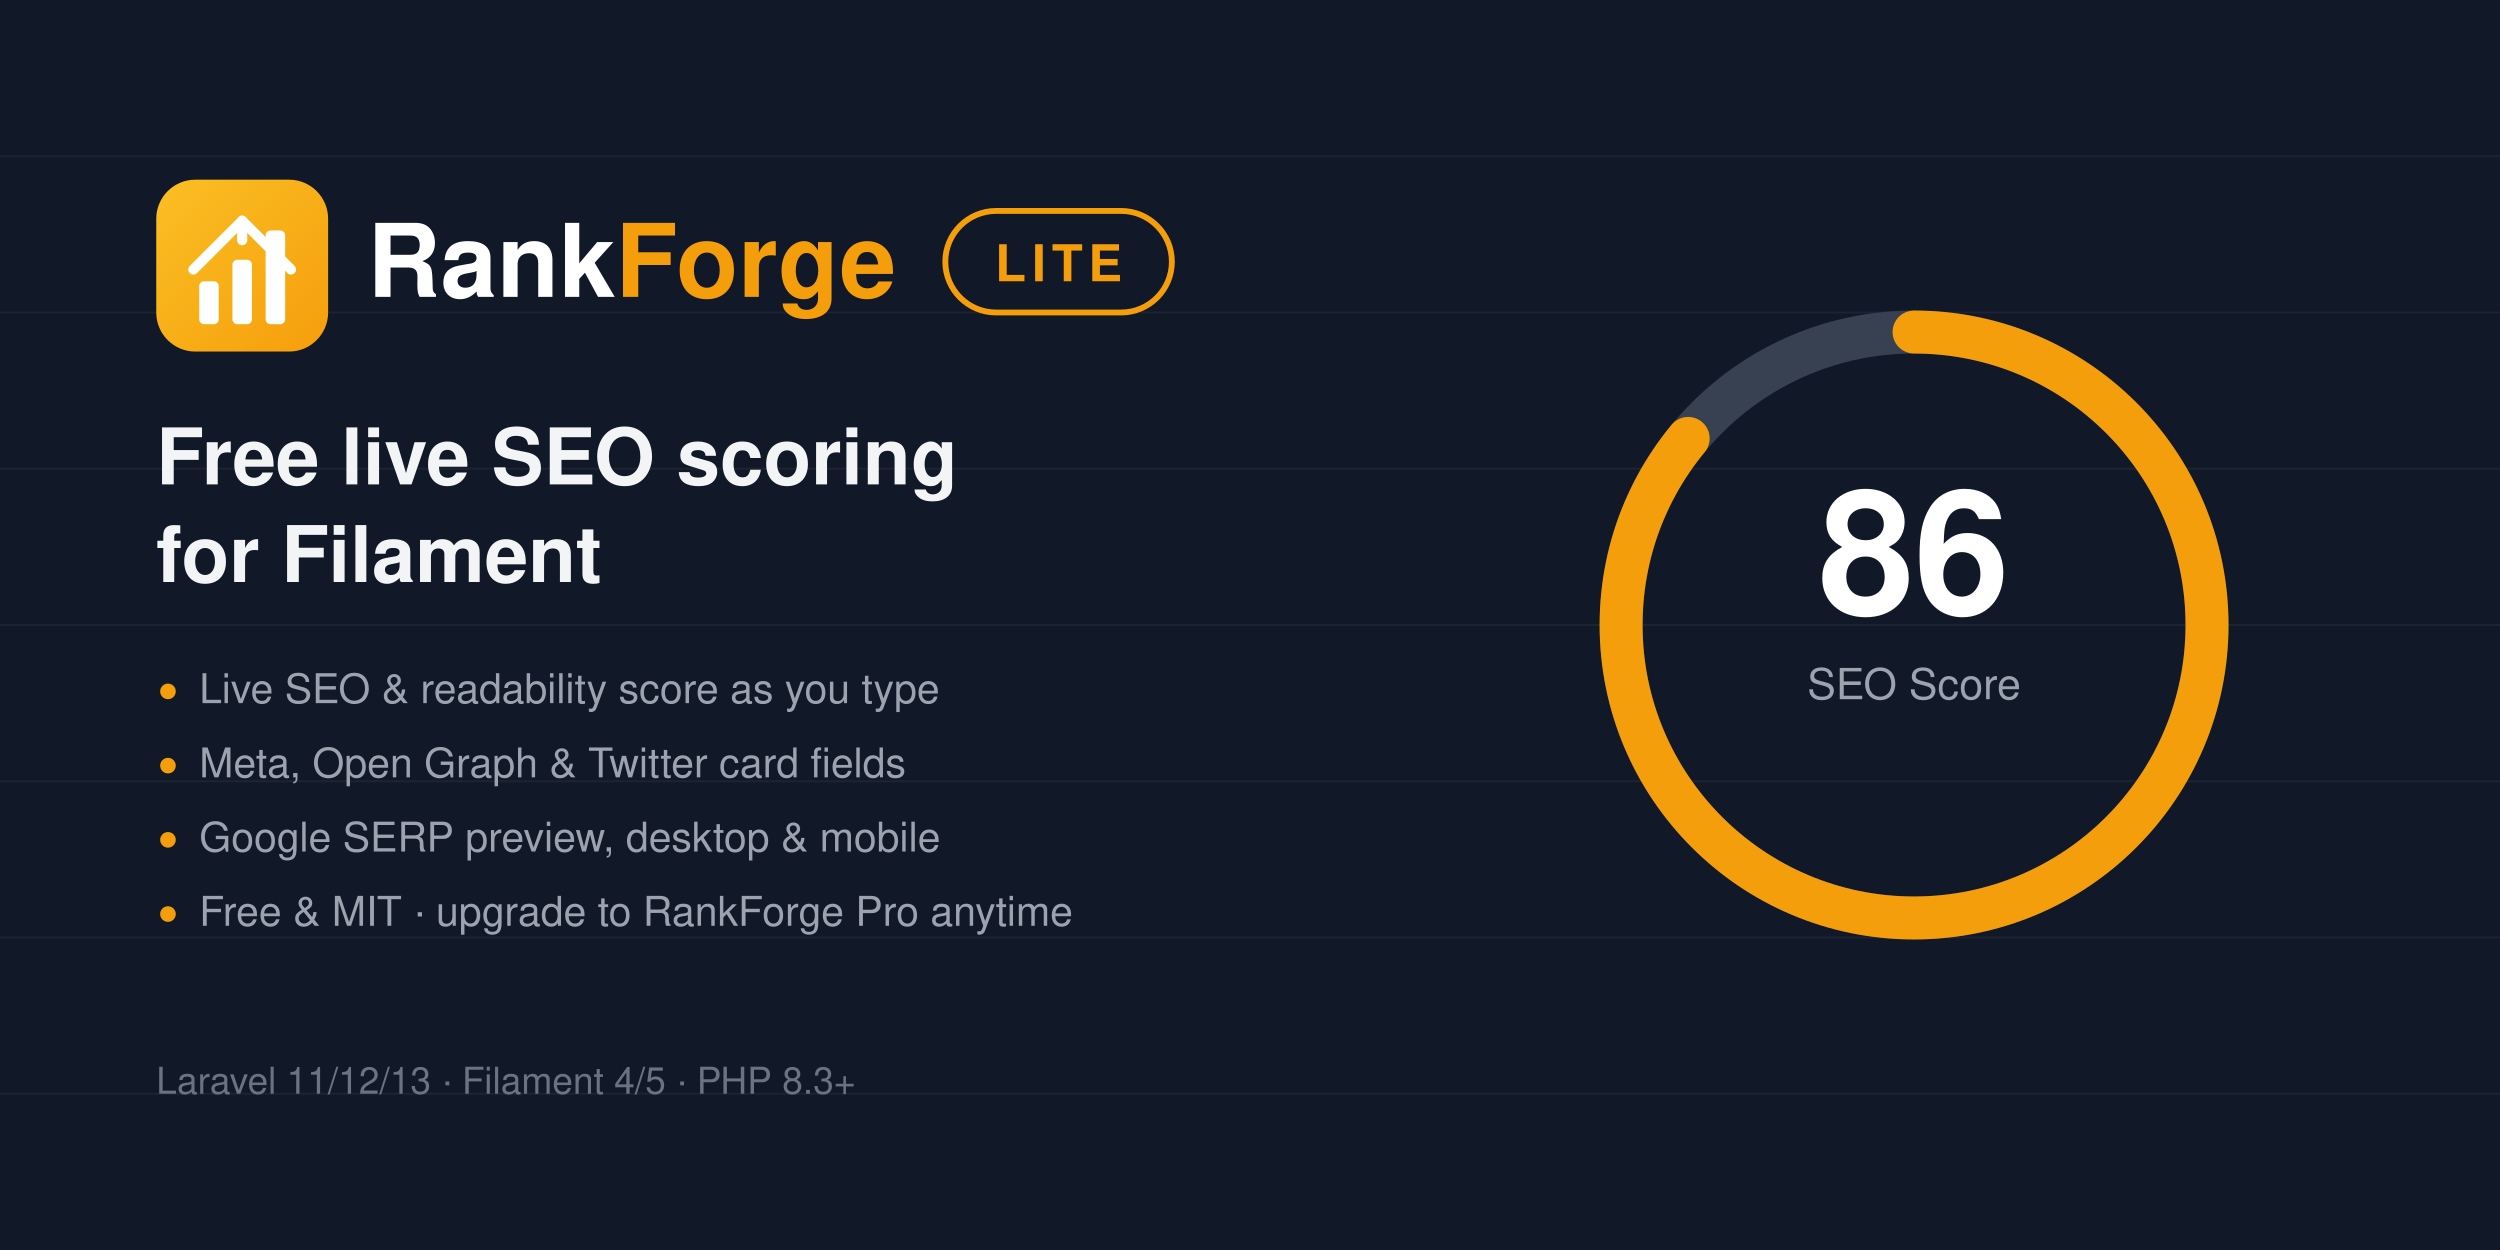
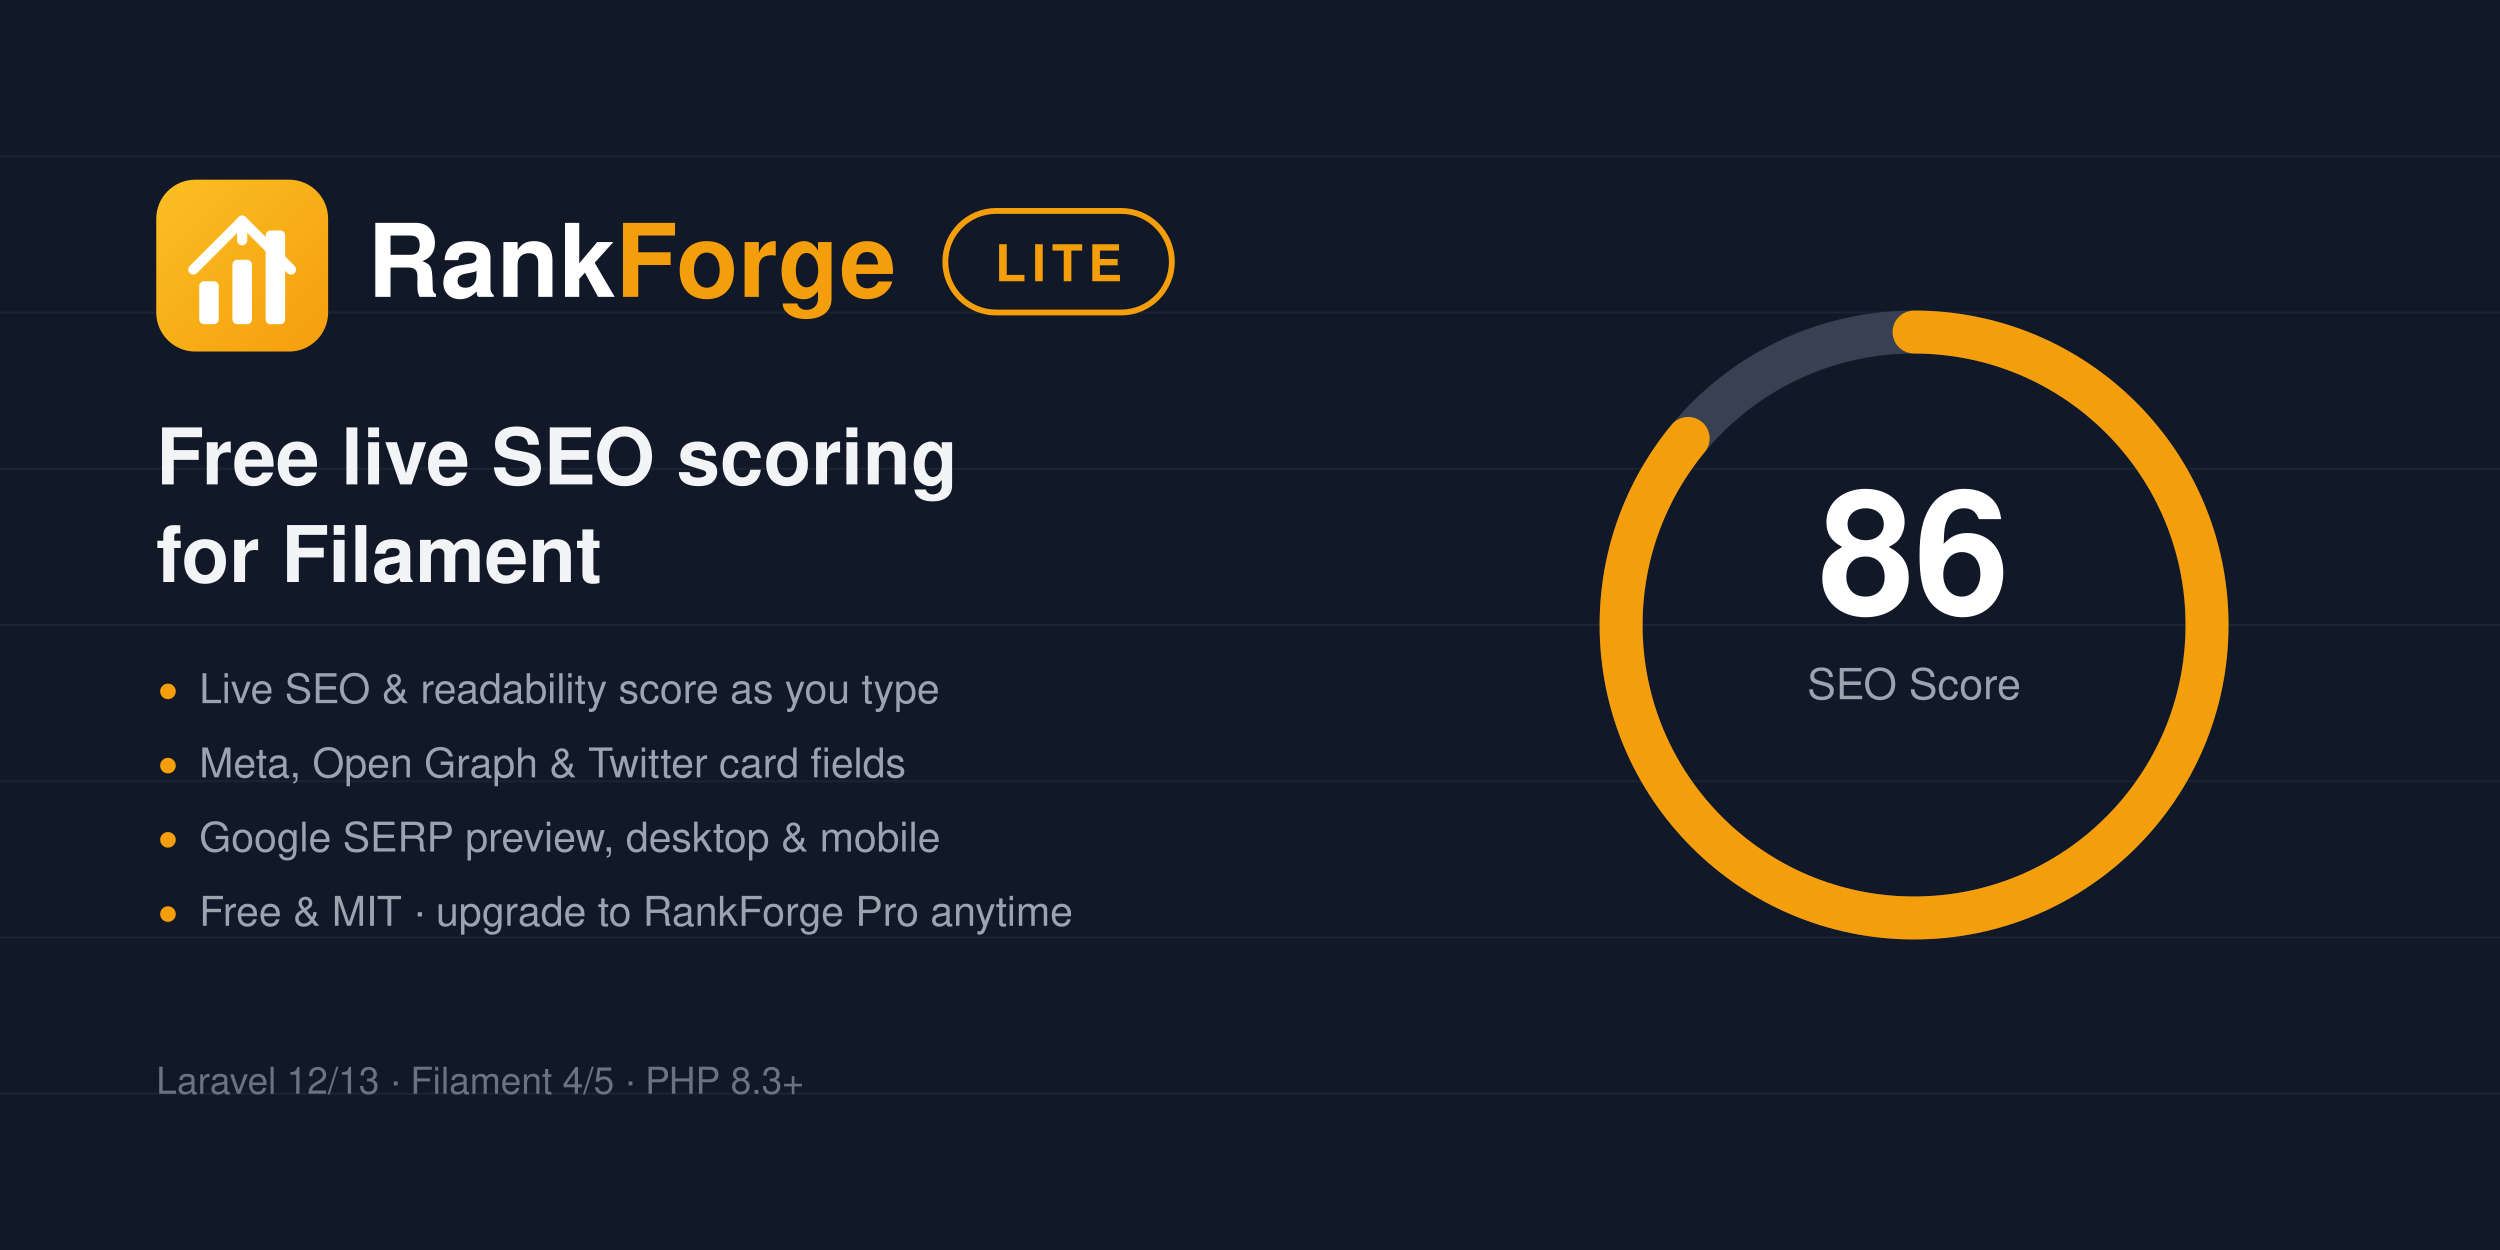
<svg xmlns="http://www.w3.org/2000/svg" width="1280" height="640" viewBox="0 0 1280 640">
  <defs>
    <linearGradient id="iconGrad" x1="0" y1="0" x2="1" y2="1">
      <stop offset="0%" stop-color="#fbbf24" />
      <stop offset="100%" stop-color="#f59e0b" />
    </linearGradient>
  </defs>
  <rect width="1280" height="640" fill="#111827" />
  <g opacity="0.05" stroke="#ffffff" stroke-width="1">
    <line x1="0" y1="80" x2="1280" y2="80" />
    <line x1="0" y1="160" x2="1280" y2="160" />
    <line x1="0" y1="240" x2="1280" y2="240" />
    <line x1="0" y1="320" x2="1280" y2="320" />
    <line x1="0" y1="400" x2="1280" y2="400" />
    <line x1="0" y1="480" x2="1280" y2="480" />
    <line x1="0" y1="560" x2="1280" y2="560" />
  </g>
  <g transform="translate(80,92)">
    <rect width="88" height="88" rx="20" fill="url(#iconGrad)" />
    <rect x="22" y="52" width="10" height="22" rx="2.5" fill="#ffffff" />
    <rect x="39" y="41" width="10" height="33" rx="2.5" fill="#ffffff" />
    <rect x="56" y="26" width="10" height="48" rx="2.5" fill="#ffffff" />
    <path d="M19 46 L 44 21 L 69 46" stroke="#ffffff" stroke-width="5.2" stroke-linecap="round" stroke-linejoin="round" fill="none" />
    <path d="M44 21 L 44 31" stroke="#ffffff" stroke-width="5.2" stroke-linecap="round" fill="none" />
  </g>
  <text x="188" y="152" font-family="-apple-system, 'Segoe UI', Helvetica, Arial, sans-serif" font-size="52" font-weight="700" fill="#ffffff">Rank<tspan fill="#f59e0b">Forge</tspan>
  </text>
  <rect x="484" y="108" width="116" height="52" rx="26" fill="none" stroke="#f59e0b" stroke-width="3" />
  <text x="542" y="144" font-family="-apple-system, 'Segoe UI', Helvetica, Arial, sans-serif" font-size="26" font-weight="800" letter-spacing="3" fill="#f59e0b" text-anchor="middle">LITE</text>
  <text x="80" y="248" font-family="-apple-system, 'Segoe UI', Helvetica, Arial, sans-serif" font-size="40" font-weight="600" fill="#f3f4f6">Free live SEO scoring</text>
  <text x="80" y="298" font-family="-apple-system, 'Segoe UI', Helvetica, Arial, sans-serif" font-size="40" font-weight="600" fill="#f3f4f6">for Filament</text>
  <g font-family="-apple-system, 'Segoe UI', Helvetica, Arial, sans-serif" font-size="21" fill="#9ca3af">
    <g transform="translate(80,360)">
      <circle cx="6" cy="-6" r="4" fill="#f59e0b" />
      <text x="22" y="0">Live SEO &amp; readability score as you type</text>
    </g>
    <g transform="translate(80,398)">
      <circle cx="6" cy="-6" r="4" fill="#f59e0b" />
      <text x="22" y="0">Meta, Open Graph &amp; Twitter card fields</text>
    </g>
    <g transform="translate(80,436)">
      <circle cx="6" cy="-6" r="4" fill="#f59e0b" />
      <text x="22" y="0">Google SERP preview, desktop &amp; mobile</text>
    </g>
    <g transform="translate(80,474)">
      <circle cx="6" cy="-6" r="4" fill="#f59e0b" />
      <text x="22" y="0">Free &amp; MIT · upgrade to RankForge Pro anytime</text>
    </g>
  </g>
-   <text x="80" y="560" font-family="-apple-system, 'Segoe UI', Helvetica, Arial, sans-serif" font-size="19" fill="#6b7280">Laravel 11/12/13 · Filament 4/5 · PHP 8.3+</text>
+   <text x="80" y="560" font-family="-apple-system, 'Segoe UI', Helvetica, Arial, sans-serif" font-size="19" fill="#6b7280">Laravel 12/13 · Filament 4/5 · PHP 8.3+</text>
  <g transform="translate(980,320)">
    <circle r="150" fill="none" stroke="#374151" stroke-width="22" />
    <circle r="150" fill="none" stroke="#f59e0b" stroke-width="22" stroke-linecap="round" stroke-dasharray="942.5" stroke-dashoffset="132" transform="rotate(-90)" />
    <text x="0" y="-6" font-family="-apple-system, 'Segoe UI', Helvetica, Arial, sans-serif" font-size="88" font-weight="700" fill="#ffffff" text-anchor="middle">86</text>
    <text x="0" y="38" font-family="-apple-system, 'Segoe UI', Helvetica, Arial, sans-serif" font-size="22" fill="#9ca3af" text-anchor="middle">SEO Score</text>
  </g>
</svg>
